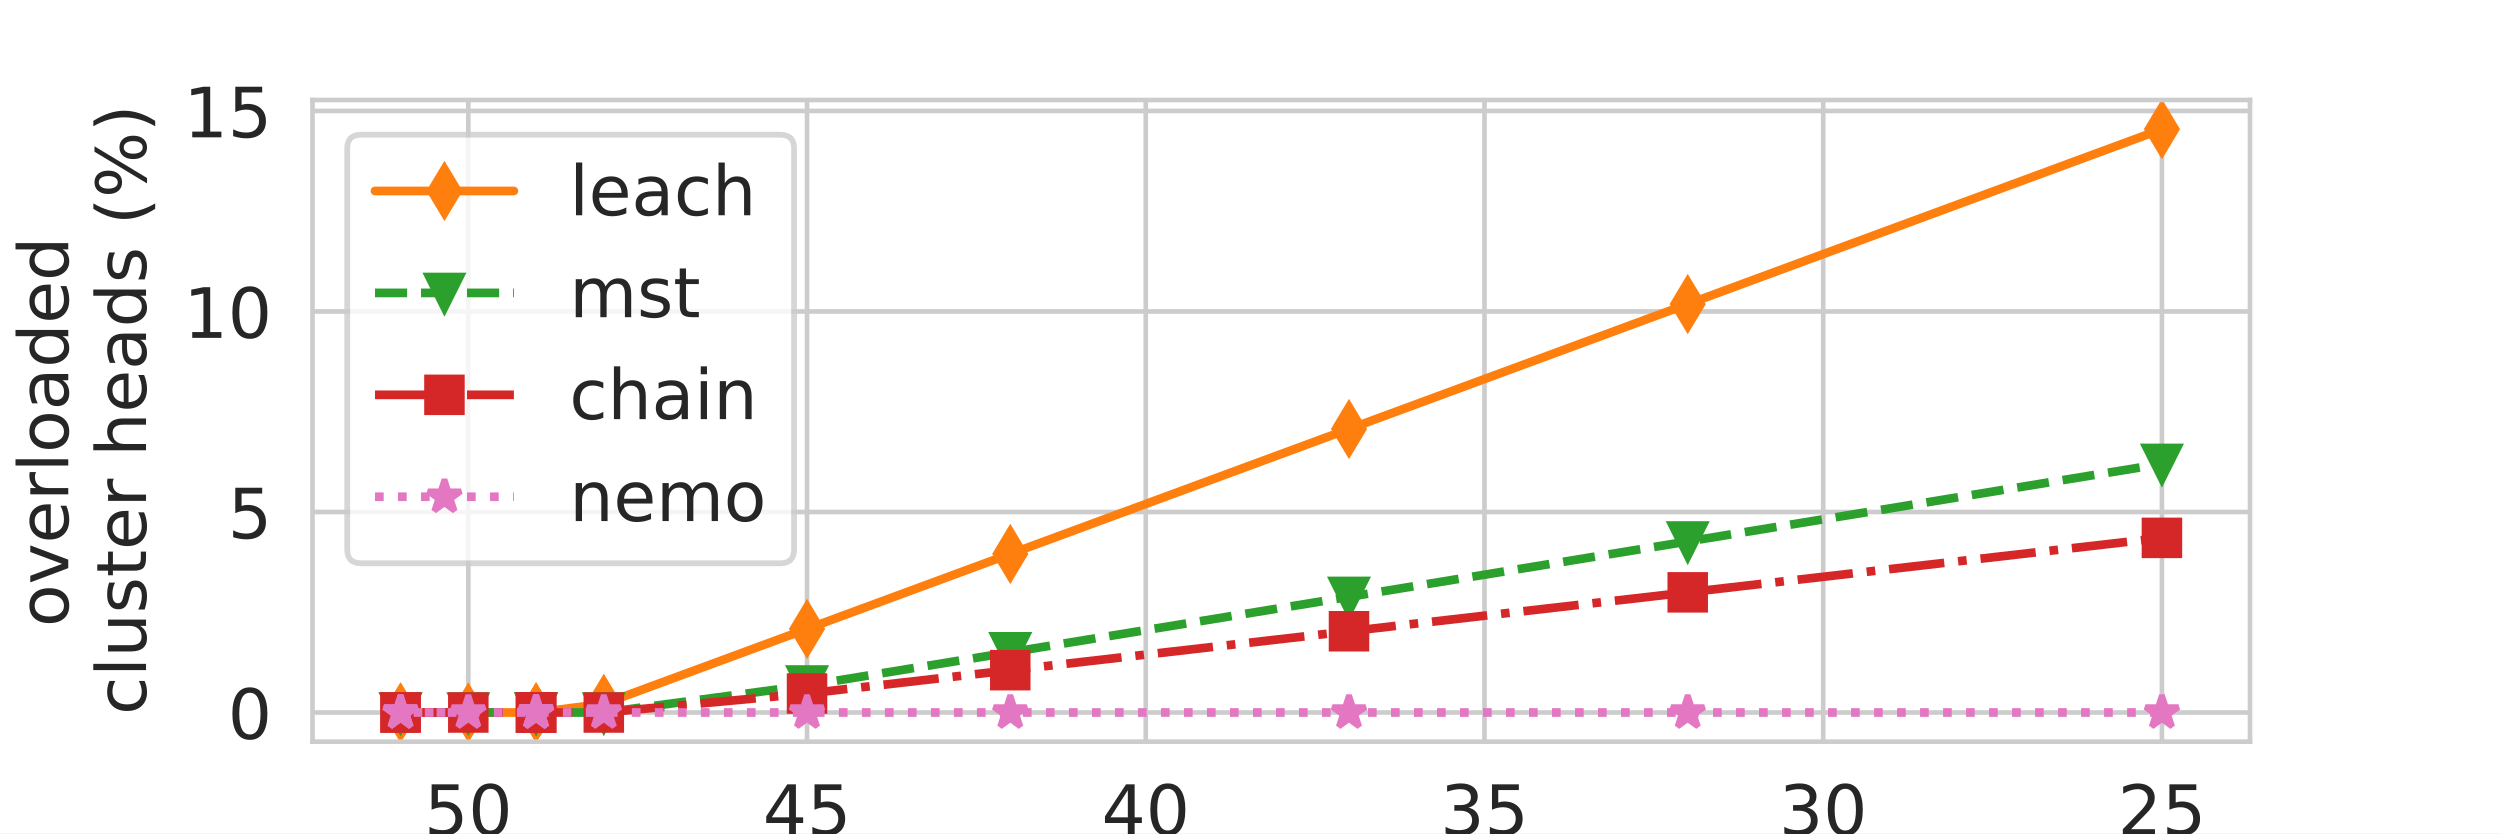
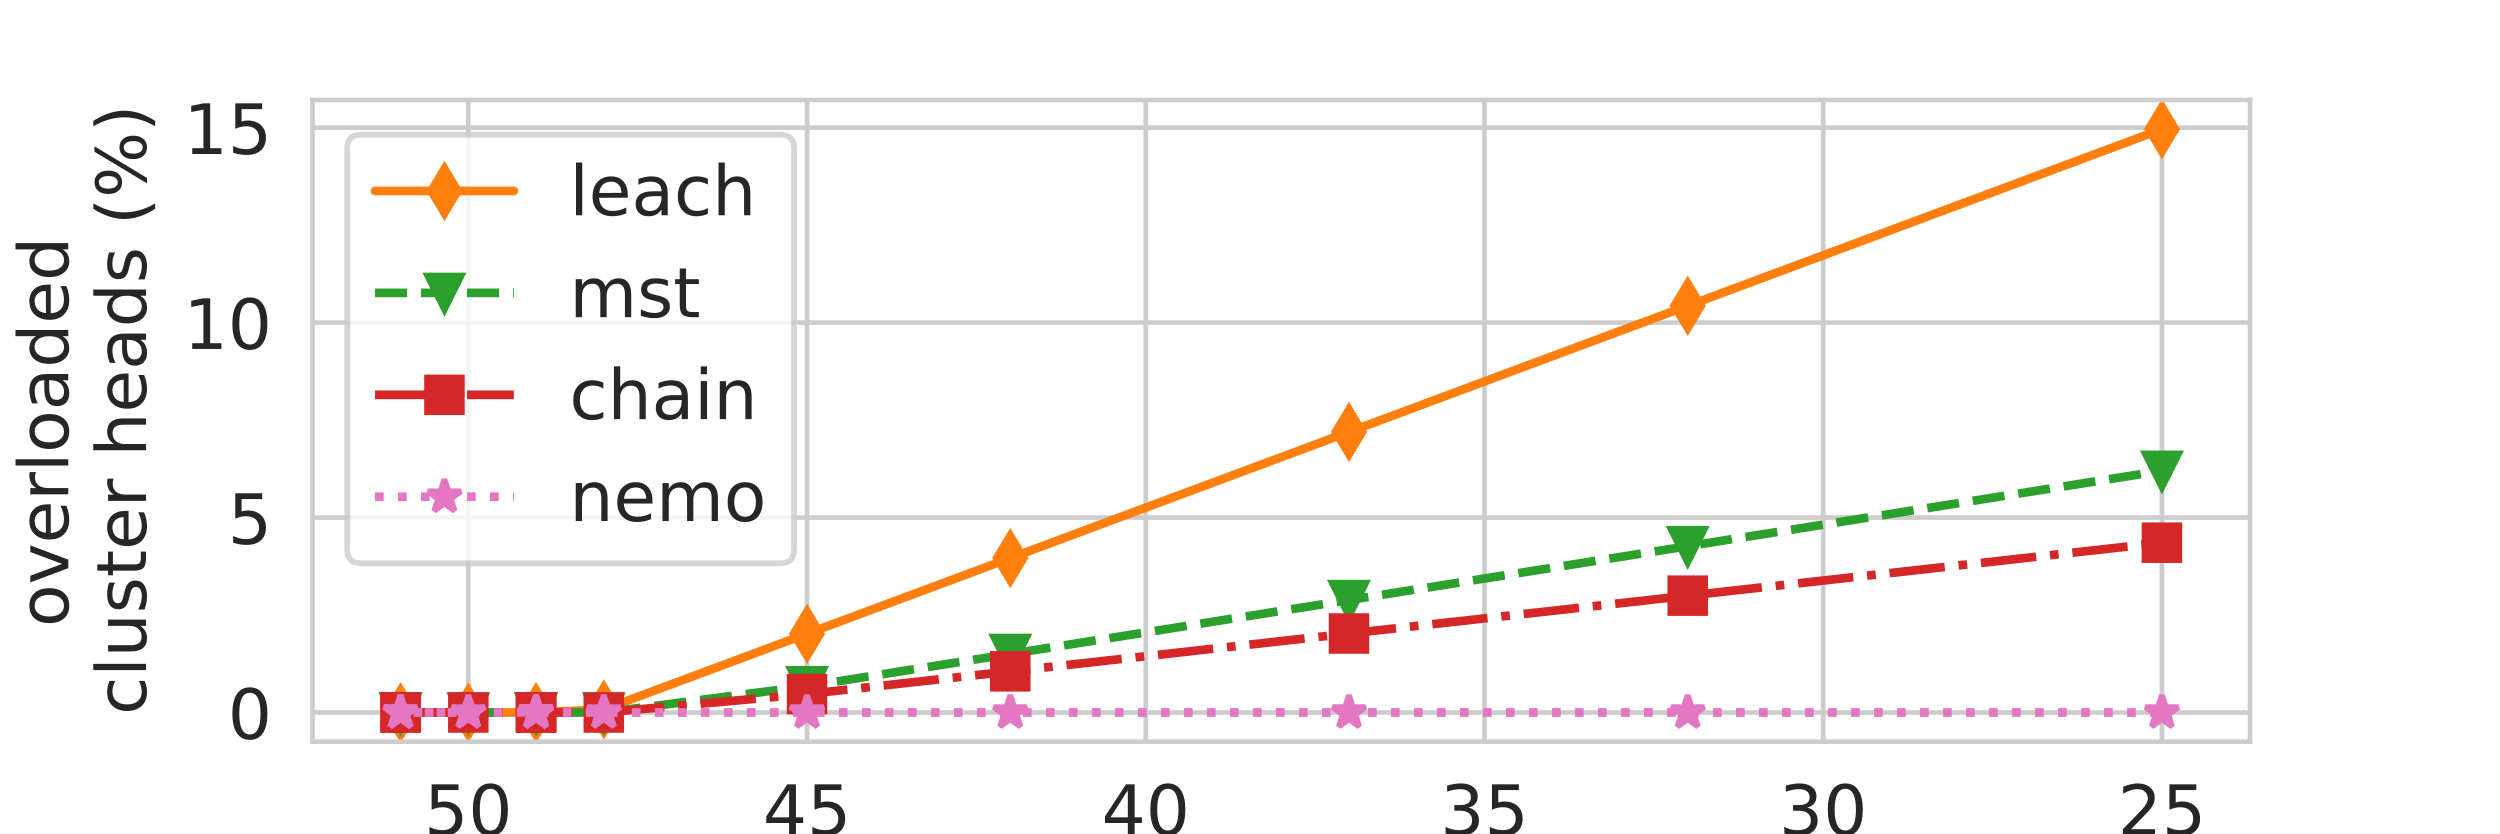
<svg xmlns="http://www.w3.org/2000/svg" xmlns:xlink="http://www.w3.org/1999/xlink" width="432pt" height="144pt" viewBox="0 0 432 144" version="1.1">
  <defs>
    <style type="text/css">*{stroke-linejoin: round; stroke-linecap: butt}</style>
  </defs>
  <g id="figure_1">
    <g id="patch_1">
      <path d="M 0 144  L 432 144  L 432 0  L 0 0  z " style="fill: #ffffff" />
    </g>
    <g id="axes_1">
      <g id="patch_2">
        <path d="M 54 128.16  L 388.8 128.16  L 388.8 17.28  L 54 17.28  z " style="fill: #ffffff" />
      </g>
      <g id="matplotlib.axis_1">
        <g id="xtick_1">
          <g id="line2d_1">
-             <path d="M 373.582 128.16  L 373.582 17.28  " clip-path="url(#p0b3ca89157)" style="fill: none; stroke: #cccccc; stroke-width: 0.8; stroke-linecap: round" />
+             <path d="M 373.582 128.16  L 373.582 17.28  " clip-path="url(#pfac2fe8af5)" style="fill: none; stroke: #cccccc; stroke-width: 0.8; stroke-linecap: round" />
          </g>
          <g id="text_1">
            <g style="fill: #262626" transform="translate(365.9468 144.2781) scale(0.12 -0.12)">
              <defs>
                <path id="DejaVuSans-32" d="M 1228 531  L 3431 531  L 3431 0  L 469 0  L 469 531  Q 828 903 1448 1529  Q 2069 2156 2228 2338  Q 2531 2678 2651 2914  Q 2772 3150 2772 3378  Q 2772 3750 2511 3984  Q 2250 4219 1831 4219  Q 1534 4219 1204 4116  Q 875 4013 500 3803  L 500 4441  Q 881 4594 1212 4672  Q 1544 4750 1819 4750  Q 2544 4750 2975 4387  Q 3406 4025 3406 3419  Q 3406 3131 3298 2873  Q 3191 2616 2906 2266  Q 2828 2175 2409 1742  Q 1991 1309 1228 531  z " transform="scale(0.015625)" />
                <path id="DejaVuSans-35" d="M 691 4666  L 3169 4666  L 3169 4134  L 1269 4134  L 1269 2991  Q 1406 3038 1543 3061  Q 1681 3084 1819 3084  Q 2600 3084 3056 2656  Q 3513 2228 3513 1497  Q 3513 744 3044 326  Q 2575 -91 1722 -91  Q 1428 -91 1123 -41  Q 819 9 494 109  L 494 744  Q 775 591 1075 516  Q 1375 441 1709 441  Q 2250 441 2565 725  Q 2881 1009 2881 1497  Q 2881 1984 2565 2268  Q 2250 2553 1709 2553  Q 1456 2553 1204 2497  Q 953 2441 691 2322  L 691 4666  z " transform="scale(0.015625)" />
              </defs>
              <use xlink:href="#DejaVuSans-32" />
              <use xlink:href="#DejaVuSans-35" x="63.623" />
            </g>
          </g>
        </g>
        <g id="xtick_2">
          <g id="line2d_2">
-             <path d="M 315.05 128.16  L 315.05 17.28  " clip-path="url(#p0b3ca89157)" style="fill: none; stroke: #cccccc; stroke-width: 0.8; stroke-linecap: round" />
+             <path d="M 315.05 128.16  L 315.05 17.28  " clip-path="url(#pfac2fe8af5)" style="fill: none; stroke: #cccccc; stroke-width: 0.8; stroke-linecap: round" />
          </g>
          <g id="text_2">
            <g style="fill: #262626" transform="translate(307.4153 144.2781) scale(0.12 -0.12)">
              <defs>
                <path id="DejaVuSans-33" d="M 2597 2516  Q 3050 2419 3304 2112  Q 3559 1806 3559 1356  Q 3559 666 3084 287  Q 2609 -91 1734 -91  Q 1441 -91 1130 -33  Q 819 25 488 141  L 488 750  Q 750 597 1062 519  Q 1375 441 1716 441  Q 2309 441 2620 675  Q 2931 909 2931 1356  Q 2931 1769 2642 2001  Q 2353 2234 1838 2234  L 1294 2234  L 1294 2753  L 1863 2753  Q 2328 2753 2575 2939  Q 2822 3125 2822 3475  Q 2822 3834 2567 4026  Q 2313 4219 1838 4219  Q 1578 4219 1281 4162  Q 984 4106 628 3988  L 628 4550  Q 988 4650 1302 4700  Q 1616 4750 1894 4750  Q 2613 4750 3031 4423  Q 3450 4097 3450 3541  Q 3450 3153 3228 2886  Q 3006 2619 2597 2516  z " transform="scale(0.015625)" />
                <path id="DejaVuSans-30" d="M 2034 4250  Q 1547 4250 1301 3770  Q 1056 3291 1056 2328  Q 1056 1369 1301 889  Q 1547 409 2034 409  Q 2525 409 2770 889  Q 3016 1369 3016 2328  Q 3016 3291 2770 3770  Q 2525 4250 2034 4250  z M 2034 4750  Q 2819 4750 3233 4129  Q 3647 3509 3647 2328  Q 3647 1150 3233 529  Q 2819 -91 2034 -91  Q 1250 -91 836 529  Q 422 1150 422 2328  Q 422 3509 836 4129  Q 1250 4750 2034 4750  z " transform="scale(0.015625)" />
              </defs>
              <use xlink:href="#DejaVuSans-33" />
              <use xlink:href="#DejaVuSans-30" x="63.623" />
            </g>
          </g>
        </g>
        <g id="xtick_3">
          <g id="line2d_3">
-             <path d="M 256.519 128.16  L 256.519 17.28  " clip-path="url(#p0b3ca89157)" style="fill: none; stroke: #cccccc; stroke-width: 0.8; stroke-linecap: round" />
+             <path d="M 256.519 128.16  L 256.519 17.28  " clip-path="url(#pfac2fe8af5)" style="fill: none; stroke: #cccccc; stroke-width: 0.8; stroke-linecap: round" />
          </g>
          <g id="text_3">
            <g style="fill: #262626" transform="translate(248.8839 144.2781) scale(0.12 -0.12)">
              <use xlink:href="#DejaVuSans-33" />
              <use xlink:href="#DejaVuSans-35" x="63.623" />
            </g>
          </g>
        </g>
        <g id="xtick_4">
          <g id="line2d_4">
-             <path d="M 197.987 128.16  L 197.987 17.28  " clip-path="url(#p0b3ca89157)" style="fill: none; stroke: #cccccc; stroke-width: 0.8; stroke-linecap: round" />
+             <path d="M 197.987 128.16  L 197.987 17.28  " clip-path="url(#pfac2fe8af5)" style="fill: none; stroke: #cccccc; stroke-width: 0.8; stroke-linecap: round" />
          </g>
          <g id="text_4">
            <g style="fill: #262626" transform="translate(190.3524 144.2781) scale(0.12 -0.12)">
              <defs>
                <path id="DejaVuSans-34" d="M 2419 4116  L 825 1625  L 2419 1625  L 2419 4116  z M 2253 4666  L 3047 4666  L 3047 1625  L 3713 1625  L 3713 1100  L 3047 1100  L 3047 0  L 2419 0  L 2419 1100  L 313 1100  L 313 1709  L 2253 4666  z " transform="scale(0.015625)" />
              </defs>
              <use xlink:href="#DejaVuSans-34" />
              <use xlink:href="#DejaVuSans-30" x="63.623" />
            </g>
          </g>
        </g>
        <g id="xtick_5">
          <g id="line2d_5">
-             <path d="M 139.456 128.16  L 139.456 17.28  " clip-path="url(#p0b3ca89157)" style="fill: none; stroke: #cccccc; stroke-width: 0.8; stroke-linecap: round" />
+             <path d="M 139.456 128.16  L 139.456 17.28  " clip-path="url(#pfac2fe8af5)" style="fill: none; stroke: #cccccc; stroke-width: 0.8; stroke-linecap: round" />
          </g>
          <g id="text_5">
            <g style="fill: #262626" transform="translate(131.8209 144.2781) scale(0.12 -0.12)">
              <use xlink:href="#DejaVuSans-34" />
              <use xlink:href="#DejaVuSans-35" x="63.623" />
            </g>
          </g>
        </g>
        <g id="xtick_6">
          <g id="line2d_6">
-             <path d="M 80.924 128.16  L 80.924 17.28  " clip-path="url(#p0b3ca89157)" style="fill: none; stroke: #cccccc; stroke-width: 0.8; stroke-linecap: round" />
+             <path d="M 80.924 128.16  L 80.924 17.28  " clip-path="url(#pfac2fe8af5)" style="fill: none; stroke: #cccccc; stroke-width: 0.8; stroke-linecap: round" />
          </g>
          <g id="text_6">
            <g style="fill: #262626" transform="translate(73.28948 144.2781) scale(0.12 -0.12)">
              <use xlink:href="#DejaVuSans-35" />
              <use xlink:href="#DejaVuSans-30" x="63.623" />
            </g>
          </g>
        </g>
        <g id="text_7">
          <g style="fill: #262626" transform="translate(166.9884 159.8919) scale(0.12 -0.12)">
            <defs>
              <path id="DejaVuSans-6d" d="M 3328 2828  Q 3544 3216 3844 3400  Q 4144 3584 4550 3584  Q 5097 3584 5394 3201  Q 5691 2819 5691 2113  L 5691 0  L 5113 0  L 5113 2094  Q 5113 2597 4934 2840  Q 4756 3084 4391 3084  Q 3944 3084 3684 2787  Q 3425 2491 3425 1978  L 3425 0  L 2847 0  L 2847 2094  Q 2847 2600 2669 2842  Q 2491 3084 2119 3084  Q 1678 3084 1418 2786  Q 1159 2488 1159 1978  L 1159 0  L 581 0  L 581 3500  L 1159 3500  L 1159 2956  Q 1356 3278 1631 3431  Q 1906 3584 2284 3584  Q 2666 3584 2933 3390  Q 3200 3197 3328 2828  z " transform="scale(0.015625)" />
              <path id="DejaVuSans-65" d="M 3597 1894  L 3597 1613  L 953 1613  Q 991 1019 1311 708  Q 1631 397 2203 397  Q 2534 397 2845 478  Q 3156 559 3463 722  L 3463 178  Q 3153 47 2828 -22  Q 2503 -91 2169 -91  Q 1331 -91 842 396  Q 353 884 353 1716  Q 353 2575 817 3079  Q 1281 3584 2069 3584  Q 2775 3584 3186 3129  Q 3597 2675 3597 1894  z M 3022 2063  Q 3016 2534 2758 2815  Q 2500 3097 2075 3097  Q 1594 3097 1305 2825  Q 1016 2553 972 2059  L 3022 2063  z " transform="scale(0.015625)" />
              <path id="DejaVuSans-64" d="M 2906 2969  L 2906 4863  L 3481 4863  L 3481 0  L 2906 0  L 2906 525  Q 2725 213 2448 61  Q 2172 -91 1784 -91  Q 1150 -91 751 415  Q 353 922 353 1747  Q 353 2572 751 3078  Q 1150 3584 1784 3584  Q 2172 3584 2448 3432  Q 2725 3281 2906 2969  z M 947 1747  Q 947 1113 1208 752  Q 1469 391 1925 391  Q 2381 391 2643 752  Q 2906 1113 2906 1747  Q 2906 2381 2643 2742  Q 2381 3103 1925 3103  Q 1469 3103 1208 2742  Q 947 2381 947 1747  z " transform="scale(0.015625)" />
              <path id="DejaVuSans-69" d="M 603 3500  L 1178 3500  L 1178 0  L 603 0  L 603 3500  z M 603 4863  L 1178 4863  L 1178 4134  L 603 4134  L 603 4863  z " transform="scale(0.015625)" />
              <path id="DejaVuSans-61" d="M 2194 1759  Q 1497 1759 1228 1600  Q 959 1441 959 1056  Q 959 750 1161 570  Q 1363 391 1709 391  Q 2188 391 2477 730  Q 2766 1069 2766 1631  L 2766 1759  L 2194 1759  z M 3341 1997  L 3341 0  L 2766 0  L 2766 531  Q 2569 213 2275 61  Q 1981 -91 1556 -91  Q 1019 -91 701 211  Q 384 513 384 1019  Q 384 1609 779 1909  Q 1175 2209 1959 2209  L 2766 2209  L 2766 2266  Q 2766 2663 2505 2880  Q 2244 3097 1772 3097  Q 1472 3097 1187 3025  Q 903 2953 641 2809  L 641 3341  Q 956 3463 1253 3523  Q 1550 3584 1831 3584  Q 2591 3584 2966 3190  Q 3341 2797 3341 1997  z " transform="scale(0.015625)" />
              <path id="DejaVuSans-6e" d="M 3513 2113  L 3513 0  L 2938 0  L 2938 2094  Q 2938 2591 2744 2837  Q 2550 3084 2163 3084  Q 1697 3084 1428 2787  Q 1159 2491 1159 1978  L 1159 0  L 581 0  L 581 3500  L 1159 3500  L 1159 2956  Q 1366 3272 1645 3428  Q 1925 3584 2291 3584  Q 2894 3584 3203 3211  Q 3513 2838 3513 2113  z " transform="scale(0.015625)" />
              <path id="DejaVuSans-20" transform="scale(0.015625)" />
              <path id="DejaVuSans-28" d="M 1984 4856  Q 1566 4138 1362 3434  Q 1159 2731 1159 2009  Q 1159 1288 1364 580  Q 1569 -128 1984 -844  L 1484 -844  Q 1016 -109 783 600  Q 550 1309 550 2009  Q 550 2706 781 3412  Q 1013 4119 1484 4856  L 1984 4856  z " transform="scale(0.015625)" />
              <path id="DejaVuSans-63" d="M 3122 3366  L 3122 2828  Q 2878 2963 2633 3030  Q 2388 3097 2138 3097  Q 1578 3097 1268 2742  Q 959 2388 959 1747  Q 959 1106 1268 751  Q 1578 397 2138 397  Q 2388 397 2633 464  Q 2878 531 3122 666  L 3122 134  Q 2881 22 2623 -34  Q 2366 -91 2075 -91  Q 1284 -91 818 406  Q 353 903 353 1747  Q 353 2603 823 3093  Q 1294 3584 2113 3584  Q 2378 3584 2631 3529  Q 2884 3475 3122 3366  z " transform="scale(0.015625)" />
              <path id="DejaVuSans-70" d="M 1159 525  L 1159 -1331  L 581 -1331  L 581 3500  L 1159 3500  L 1159 2969  Q 1341 3281 1617 3432  Q 1894 3584 2278 3584  Q 2916 3584 3314 3078  Q 3713 2572 3713 1747  Q 3713 922 3314 415  Q 2916 -91 2278 -91  Q 1894 -91 1617 61  Q 1341 213 1159 525  z M 3116 1747  Q 3116 2381 2855 2742  Q 2594 3103 2138 3103  Q 1681 3103 1420 2742  Q 1159 2381 1159 1747  Q 1159 1113 1420 752  Q 1681 391 2138 391  Q 2594 391 2855 752  Q 3116 1113 3116 1747  z " transform="scale(0.015625)" />
              <path id="DejaVuSans-74" d="M 1172 4494  L 1172 3500  L 2356 3500  L 2356 3053  L 1172 3053  L 1172 1153  Q 1172 725 1289 603  Q 1406 481 1766 481  L 2356 481  L 2356 0  L 1766 0  Q 1100 0 847 248  Q 594 497 594 1153  L 594 3053  L 172 3053  L 172 3500  L 594 3500  L 594 4494  L 1172 4494  z " transform="scale(0.015625)" />
              <path id="DejaVuSans-79" d="M 2059 -325  Q 1816 -950 1584 -1140  Q 1353 -1331 966 -1331  L 506 -1331  L 506 -850  L 844 -850  Q 1081 -850 1212 -737  Q 1344 -625 1503 -206  L 1606 56  L 191 3500  L 800 3500  L 1894 763  L 2988 3500  L 3597 3500  L 2059 -325  z " transform="scale(0.015625)" />
              <path id="DejaVuSans-29" d="M 513 4856  L 1013 4856  Q 1481 4119 1714 3412  Q 1947 2706 1947 2009  Q 1947 1309 1714 600  Q 1481 -109 1013 -844  L 513 -844  Q 928 -128 1133 580  Q 1338 1288 1338 2009  Q 1338 2731 1133 3434  Q 928 4138 513 4856  z " transform="scale(0.015625)" />
            </defs>
            <use xlink:href="#DejaVuSans-6d" />
            <use xlink:href="#DejaVuSans-65" x="97.412" />
            <use xlink:href="#DejaVuSans-64" x="158.936" />
            <use xlink:href="#DejaVuSans-69" x="222.412" />
            <use xlink:href="#DejaVuSans-61" x="250.195" />
            <use xlink:href="#DejaVuSans-6e" x="311.475" />
            <use xlink:href="#DejaVuSans-20" x="374.854" />
            <use xlink:href="#DejaVuSans-28" x="406.641" />
            <use xlink:href="#DejaVuSans-63" x="445.654" />
            <use xlink:href="#DejaVuSans-61" x="500.635" />
            <use xlink:href="#DejaVuSans-70" x="561.914" />
            <use xlink:href="#DejaVuSans-61" x="625.391" />
            <use xlink:href="#DejaVuSans-63" x="686.67" />
            <use xlink:href="#DejaVuSans-69" x="741.65" />
            <use xlink:href="#DejaVuSans-74" x="769.434" />
            <use xlink:href="#DejaVuSans-79" x="808.643" />
            <use xlink:href="#DejaVuSans-29" x="867.822" />
          </g>
        </g>
      </g>
      <g id="matplotlib.axis_2">
        <g id="ytick_1">
          <g id="line2d_7">
-             <path d="M 54 123.12  L 388.8 123.12  " clip-path="url(#p0b3ca89157)" style="fill: none; stroke: #cccccc; stroke-width: 0.8; stroke-linecap: round" />
+             <path d="M 54 123.12  L 388.8 123.12  " clip-path="url(#pfac2fe8af5)" style="fill: none; stroke: #cccccc; stroke-width: 0.8; stroke-linecap: round" />
          </g>
          <g id="text_8">
            <g style="fill: #262626" transform="translate(39.365 127.6791) scale(0.12 -0.12)">
              <use xlink:href="#DejaVuSans-30" />
            </g>
          </g>
        </g>
        <g id="ytick_2">
          <g id="line2d_8">
-             <path d="M 54 88.471  L 388.8 88.471  " clip-path="url(#p0b3ca89157)" style="fill: none; stroke: #cccccc; stroke-width: 0.8; stroke-linecap: round" />
+             <path d="M 54 89.43  L 388.8 89.43  " clip-path="url(#pfac2fe8af5)" style="fill: none; stroke: #cccccc; stroke-width: 0.8; stroke-linecap: round" />
          </g>
          <g id="text_9">
-             <g style="fill: #262626" transform="translate(39.365 93.02981) scale(0.12 -0.12)">
+             <g style="fill: #262626" transform="translate(39.365 93.98858) scale(0.12 -0.12)">
              <use xlink:href="#DejaVuSans-35" />
            </g>
          </g>
        </g>
        <g id="ytick_3">
          <g id="line2d_9">
-             <path d="M 54 53.822  L 388.8 53.822  " clip-path="url(#p0b3ca89157)" style="fill: none; stroke: #cccccc; stroke-width: 0.8; stroke-linecap: round" />
+             <path d="M 54 55.739  L 388.8 55.739  " clip-path="url(#pfac2fe8af5)" style="fill: none; stroke: #cccccc; stroke-width: 0.8; stroke-linecap: round" />
          </g>
          <g id="text_10">
-             <g style="fill: #262626" transform="translate(31.73 58.38056) scale(0.12 -0.12)">
+             <g style="fill: #262626" transform="translate(31.73 60.2981) scale(0.12 -0.12)">
              <defs>
                <path id="DejaVuSans-31" d="M 794 531  L 1825 531  L 1825 4091  L 703 3866  L 703 4441  L 1819 4666  L 2450 4666  L 2450 531  L 3481 531  L 3481 0  L 794 0  L 794 531  z " transform="scale(0.015625)" />
              </defs>
              <use xlink:href="#DejaVuSans-31" />
              <use xlink:href="#DejaVuSans-30" x="63.623" />
            </g>
          </g>
        </g>
        <g id="ytick_4">
          <g id="line2d_10">
-             <path d="M 54 19.172  L 388.8 19.172  " clip-path="url(#p0b3ca89157)" style="fill: none; stroke: #cccccc; stroke-width: 0.8; stroke-linecap: round" />
+             <path d="M 54 22.049  L 388.8 22.049  " clip-path="url(#pfac2fe8af5)" style="fill: none; stroke: #cccccc; stroke-width: 0.8; stroke-linecap: round" />
          </g>
          <g id="text_11">
-             <g style="fill: #262626" transform="translate(31.73 23.73131) scale(0.12 -0.12)">
+             <g style="fill: #262626" transform="translate(31.73 26.60762) scale(0.12 -0.12)">
              <use xlink:href="#DejaVuSans-31" />
              <use xlink:href="#DejaVuSans-35" x="63.623" />
            </g>
          </g>
        </g>
        <g id="text_12">
          <g style="fill: #262626" transform="translate(11.797 108.3328) rotate(-90) scale(0.12 -0.12)">
            <defs>
              <path id="DejaVuSans-6f" d="M 1959 3097  Q 1497 3097 1228 2736  Q 959 2375 959 1747  Q 959 1119 1226 758  Q 1494 397 1959 397  Q 2419 397 2687 759  Q 2956 1122 2956 1747  Q 2956 2369 2687 2733  Q 2419 3097 1959 3097  z M 1959 3584  Q 2709 3584 3137 3096  Q 3566 2609 3566 1747  Q 3566 888 3137 398  Q 2709 -91 1959 -91  Q 1206 -91 779 398  Q 353 888 353 1747  Q 353 2609 779 3096  Q 1206 3584 1959 3584  z " transform="scale(0.015625)" />
              <path id="DejaVuSans-76" d="M 191 3500  L 800 3500  L 1894 563  L 2988 3500  L 3597 3500  L 2284 0  L 1503 0  L 191 3500  z " transform="scale(0.015625)" />
              <path id="DejaVuSans-72" d="M 2631 2963  Q 2534 3019 2420 3045  Q 2306 3072 2169 3072  Q 1681 3072 1420 2755  Q 1159 2438 1159 1844  L 1159 0  L 581 0  L 581 3500  L 1159 3500  L 1159 2956  Q 1341 3275 1631 3429  Q 1922 3584 2338 3584  Q 2397 3584 2469 3576  Q 2541 3569 2628 3553  L 2631 2963  z " transform="scale(0.015625)" />
              <path id="DejaVuSans-6c" d="M 603 4863  L 1178 4863  L 1178 0  L 603 0  L 603 4863  z " transform="scale(0.015625)" />
            </defs>
            <use xlink:href="#DejaVuSans-6f" />
            <use xlink:href="#DejaVuSans-76" x="61.182" />
            <use xlink:href="#DejaVuSans-65" x="120.361" />
            <use xlink:href="#DejaVuSans-72" x="181.885" />
            <use xlink:href="#DejaVuSans-6c" x="222.998" />
            <use xlink:href="#DejaVuSans-6f" x="250.781" />
            <use xlink:href="#DejaVuSans-61" x="311.963" />
            <use xlink:href="#DejaVuSans-64" x="373.242" />
            <use xlink:href="#DejaVuSans-65" x="436.719" />
            <use xlink:href="#DejaVuSans-64" x="498.242" />
            <use xlink:href="#DejaVuSans-20" x="561.719" />
          </g>
          <g style="fill: #262626" transform="translate(25.23438 127.3341) rotate(-90) scale(0.12 -0.12)">
            <defs>
              <path id="DejaVuSans-75" d="M 544 1381  L 544 3500  L 1119 3500  L 1119 1403  Q 1119 906 1312 657  Q 1506 409 1894 409  Q 2359 409 2629 706  Q 2900 1003 2900 1516  L 2900 3500  L 3475 3500  L 3475 0  L 2900 0  L 2900 538  Q 2691 219 2414 64  Q 2138 -91 1772 -91  Q 1169 -91 856 284  Q 544 659 544 1381  z M 1991 3584  L 1991 3584  z " transform="scale(0.015625)" />
              <path id="DejaVuSans-73" d="M 2834 3397  L 2834 2853  Q 2591 2978 2328 3040  Q 2066 3103 1784 3103  Q 1356 3103 1142 2972  Q 928 2841 928 2578  Q 928 2378 1081 2264  Q 1234 2150 1697 2047  L 1894 2003  Q 2506 1872 2764 1633  Q 3022 1394 3022 966  Q 3022 478 2636 193  Q 2250 -91 1575 -91  Q 1294 -91 989 -36  Q 684 19 347 128  L 347 722  Q 666 556 975 473  Q 1284 391 1588 391  Q 1994 391 2212 530  Q 2431 669 2431 922  Q 2431 1156 2273 1281  Q 2116 1406 1581 1522  L 1381 1569  Q 847 1681 609 1914  Q 372 2147 372 2553  Q 372 3047 722 3315  Q 1072 3584 1716 3584  Q 2034 3584 2315 3537  Q 2597 3491 2834 3397  z " transform="scale(0.015625)" />
              <path id="DejaVuSans-68" d="M 3513 2113  L 3513 0  L 2938 0  L 2938 2094  Q 2938 2591 2744 2837  Q 2550 3084 2163 3084  Q 1697 3084 1428 2787  Q 1159 2491 1159 1978  L 1159 0  L 581 0  L 581 4863  L 1159 4863  L 1159 2956  Q 1366 3272 1645 3428  Q 1925 3584 2291 3584  Q 2894 3584 3203 3211  Q 3513 2838 3513 2113  z " transform="scale(0.015625)" />
              <path id="DejaVuSans-25" d="M 4653 2053  Q 4381 2053 4226 1822  Q 4072 1591 4072 1178  Q 4072 772 4226 539  Q 4381 306 4653 306  Q 4919 306 5073 539  Q 5228 772 5228 1178  Q 5228 1588 5073 1820  Q 4919 2053 4653 2053  z M 4653 2450  Q 5147 2450 5437 2106  Q 5728 1763 5728 1178  Q 5728 594 5436 251  Q 5144 -91 4653 -91  Q 4153 -91 3862 251  Q 3572 594 3572 1178  Q 3572 1766 3864 2108  Q 4156 2450 4653 2450  z M 1428 4353  Q 1159 4353 1004 4120  Q 850 3888 850 3481  Q 850 3069 1003 2837  Q 1156 2606 1428 2606  Q 1700 2606 1854 2837  Q 2009 3069 2009 3481  Q 2009 3884 1853 4118  Q 1697 4353 1428 4353  z M 4250 4750  L 4750 4750  L 1831 -91  L 1331 -91  L 4250 4750  z M 1428 4750  Q 1922 4750 2215 4408  Q 2509 4066 2509 3481  Q 2509 2891 2217 2550  Q 1925 2209 1428 2209  Q 931 2209 642 2551  Q 353 2894 353 3481  Q 353 4063 643 4406  Q 934 4750 1428 4750  z " transform="scale(0.015625)" />
            </defs>
            <use xlink:href="#DejaVuSans-20" />
            <use xlink:href="#DejaVuSans-63" x="31.787" />
            <use xlink:href="#DejaVuSans-6c" x="86.768" />
            <use xlink:href="#DejaVuSans-75" x="114.551" />
            <use xlink:href="#DejaVuSans-73" x="177.93" />
            <use xlink:href="#DejaVuSans-74" x="230.029" />
            <use xlink:href="#DejaVuSans-65" x="269.238" />
            <use xlink:href="#DejaVuSans-72" x="330.762" />
            <use xlink:href="#DejaVuSans-20" x="371.875" />
            <use xlink:href="#DejaVuSans-68" x="403.662" />
            <use xlink:href="#DejaVuSans-65" x="467.041" />
            <use xlink:href="#DejaVuSans-61" x="528.564" />
            <use xlink:href="#DejaVuSans-64" x="589.844" />
            <use xlink:href="#DejaVuSans-73" x="653.32" />
            <use xlink:href="#DejaVuSans-20" x="705.42" />
            <use xlink:href="#DejaVuSans-28" x="737.207" />
            <use xlink:href="#DejaVuSans-25" x="776.221" />
            <use xlink:href="#DejaVuSans-29" x="871.24" />
          </g>
        </g>
      </g>
      <g id="line2d_11">
-         <path d="M 80.924 123.12  L 69.218 123.12  L 69.218 123.12  L 92.631 123.12  L 92.631 123.12  L 92.631 123.12  L 104.337 121.621  L 139.456 108.669  L 174.575 95.717  L 233.106 74.129  L 291.638 52.542  L 373.582 22.32  " clip-path="url(#p0b3ca89157)" style="fill: none; stroke: #ff7f0e; stroke-width: 1.5; stroke-linecap: round" />
+         <path d="M 80.924 123.12  L 69.218 123.12  L 69.218 123.12  L 92.631 123.12  L 92.631 123.12  L 92.631 123.12  L 104.337 122.59  L 139.456 109.511  L 174.575 96.433  L 233.106 74.635  L 291.638 52.837  L 373.582 22.32  " clip-path="url(#pfac2fe8af5)" style="fill: none; stroke: #ff7f0e; stroke-width: 1.5; stroke-linecap: round" />
        <defs>
-           <path id="m791a0af5b8" d="M -0 4.243  L 2.546 0  L 0 -4.243  L -2.546 -0  z " style="stroke: #ff7f0e; stroke-linejoin: miter" />
+           <path id="m7aafcc3e2c" d="M -0 4.243  L 2.546 0  L 0 -4.243  L -2.546 -0  z " style="stroke: #ff7f0e; stroke-linejoin: miter" />
        </defs>
-         <g clip-path="url(#p0b3ca89157)">
-           <use xlink:href="#m791a0af5b8" x="80.924" y="123.12" style="fill: #ff7f0e; stroke: #ff7f0e; stroke-linejoin: miter" />
-           <use xlink:href="#m791a0af5b8" x="69.218" y="123.12" style="fill: #ff7f0e; stroke: #ff7f0e; stroke-linejoin: miter" />
-           <use xlink:href="#m791a0af5b8" x="69.218" y="123.12" style="fill: #ff7f0e; stroke: #ff7f0e; stroke-linejoin: miter" />
-           <use xlink:href="#m791a0af5b8" x="92.631" y="123.12" style="fill: #ff7f0e; stroke: #ff7f0e; stroke-linejoin: miter" />
-           <use xlink:href="#m791a0af5b8" x="92.631" y="123.12" style="fill: #ff7f0e; stroke: #ff7f0e; stroke-linejoin: miter" />
-           <use xlink:href="#m791a0af5b8" x="92.631" y="123.12" style="fill: #ff7f0e; stroke: #ff7f0e; stroke-linejoin: miter" />
-           <use xlink:href="#m791a0af5b8" x="104.337" y="121.621" style="fill: #ff7f0e; stroke: #ff7f0e; stroke-linejoin: miter" />
-           <use xlink:href="#m791a0af5b8" x="139.456" y="108.669" style="fill: #ff7f0e; stroke: #ff7f0e; stroke-linejoin: miter" />
-           <use xlink:href="#m791a0af5b8" x="174.575" y="95.717" style="fill: #ff7f0e; stroke: #ff7f0e; stroke-linejoin: miter" />
-           <use xlink:href="#m791a0af5b8" x="233.106" y="74.129" style="fill: #ff7f0e; stroke: #ff7f0e; stroke-linejoin: miter" />
-           <use xlink:href="#m791a0af5b8" x="291.638" y="52.542" style="fill: #ff7f0e; stroke: #ff7f0e; stroke-linejoin: miter" />
-           <use xlink:href="#m791a0af5b8" x="373.582" y="22.32" style="fill: #ff7f0e; stroke: #ff7f0e; stroke-linejoin: miter" />
+         <g clip-path="url(#pfac2fe8af5)">
+           <use xlink:href="#m7aafcc3e2c" x="80.924" y="123.12" style="fill: #ff7f0e; stroke: #ff7f0e; stroke-linejoin: miter" />
+           <use xlink:href="#m7aafcc3e2c" x="69.218" y="123.12" style="fill: #ff7f0e; stroke: #ff7f0e; stroke-linejoin: miter" />
+           <use xlink:href="#m7aafcc3e2c" x="69.218" y="123.12" style="fill: #ff7f0e; stroke: #ff7f0e; stroke-linejoin: miter" />
+           <use xlink:href="#m7aafcc3e2c" x="92.631" y="123.12" style="fill: #ff7f0e; stroke: #ff7f0e; stroke-linejoin: miter" />
+           <use xlink:href="#m7aafcc3e2c" x="92.631" y="123.12" style="fill: #ff7f0e; stroke: #ff7f0e; stroke-linejoin: miter" />
+           <use xlink:href="#m7aafcc3e2c" x="92.631" y="123.12" style="fill: #ff7f0e; stroke: #ff7f0e; stroke-linejoin: miter" />
+           <use xlink:href="#m7aafcc3e2c" x="104.337" y="122.59" style="fill: #ff7f0e; stroke: #ff7f0e; stroke-linejoin: miter" />
+           <use xlink:href="#m7aafcc3e2c" x="139.456" y="109.511" style="fill: #ff7f0e; stroke: #ff7f0e; stroke-linejoin: miter" />
+           <use xlink:href="#m7aafcc3e2c" x="174.575" y="96.433" style="fill: #ff7f0e; stroke: #ff7f0e; stroke-linejoin: miter" />
+           <use xlink:href="#m7aafcc3e2c" x="233.106" y="74.635" style="fill: #ff7f0e; stroke: #ff7f0e; stroke-linejoin: miter" />
+           <use xlink:href="#m7aafcc3e2c" x="291.638" y="52.837" style="fill: #ff7f0e; stroke: #ff7f0e; stroke-linejoin: miter" />
+           <use xlink:href="#m7aafcc3e2c" x="373.582" y="22.32" style="fill: #ff7f0e; stroke: #ff7f0e; stroke-linejoin: miter" />
        </g>
      </g>
      <g id="line2d_12">
-         <path d="M 80.924 123.12  L 69.218 123.12  L 69.218 123.12  L 92.631 123.12  L 92.631 123.12  L 92.631 123.12  L 104.337 123.12  L 139.456 118.451  L 174.575 112.708  L 233.106 103.135  L 291.638 93.562  L 373.582 80.16  " clip-path="url(#p0b3ca89157)" style="fill: none; stroke-dasharray: 5.55,2.4; stroke-dashoffset: 0; stroke: #2ca02c; stroke-width: 1.5" />
+         <path d="M 80.924 123.12  L 69.218 123.12  L 69.218 123.12  L 92.631 123.12  L 92.631 123.12  L 92.631 123.12  L 104.337 123.12  L 139.456 118.58  L 174.575 112.996  L 233.106 103.688  L 291.638 94.38  L 373.582 81.349  " clip-path="url(#pfac2fe8af5)" style="fill: none; stroke-dasharray: 5.55,2.4; stroke-dashoffset: 0; stroke: #2ca02c; stroke-width: 1.5" />
        <defs>
-           <path id="m9b6c761785" d="M -0 3  L 3 -3  L -3 -3  z " style="stroke: #2ca02c; stroke-linejoin: miter" />
+           <path id="m80fb81caf3" d="M -0 3  L 3 -3  L -3 -3  z " style="stroke: #2ca02c; stroke-linejoin: miter" />
        </defs>
-         <g clip-path="url(#p0b3ca89157)">
-           <use xlink:href="#m9b6c761785" x="80.924" y="123.12" style="fill: #2ca02c; stroke: #2ca02c; stroke-linejoin: miter" />
-           <use xlink:href="#m9b6c761785" x="69.218" y="123.12" style="fill: #2ca02c; stroke: #2ca02c; stroke-linejoin: miter" />
-           <use xlink:href="#m9b6c761785" x="69.218" y="123.12" style="fill: #2ca02c; stroke: #2ca02c; stroke-linejoin: miter" />
-           <use xlink:href="#m9b6c761785" x="92.631" y="123.12" style="fill: #2ca02c; stroke: #2ca02c; stroke-linejoin: miter" />
-           <use xlink:href="#m9b6c761785" x="92.631" y="123.12" style="fill: #2ca02c; stroke: #2ca02c; stroke-linejoin: miter" />
-           <use xlink:href="#m9b6c761785" x="92.631" y="123.12" style="fill: #2ca02c; stroke: #2ca02c; stroke-linejoin: miter" />
-           <use xlink:href="#m9b6c761785" x="104.337" y="123.12" style="fill: #2ca02c; stroke: #2ca02c; stroke-linejoin: miter" />
-           <use xlink:href="#m9b6c761785" x="139.456" y="118.451" style="fill: #2ca02c; stroke: #2ca02c; stroke-linejoin: miter" />
-           <use xlink:href="#m9b6c761785" x="174.575" y="112.708" style="fill: #2ca02c; stroke: #2ca02c; stroke-linejoin: miter" />
-           <use xlink:href="#m9b6c761785" x="233.106" y="103.135" style="fill: #2ca02c; stroke: #2ca02c; stroke-linejoin: miter" />
-           <use xlink:href="#m9b6c761785" x="291.638" y="93.562" style="fill: #2ca02c; stroke: #2ca02c; stroke-linejoin: miter" />
-           <use xlink:href="#m9b6c761785" x="373.582" y="80.16" style="fill: #2ca02c; stroke: #2ca02c; stroke-linejoin: miter" />
+         <g clip-path="url(#pfac2fe8af5)">
+           <use xlink:href="#m80fb81caf3" x="80.924" y="123.12" style="fill: #2ca02c; stroke: #2ca02c; stroke-linejoin: miter" />
+           <use xlink:href="#m80fb81caf3" x="69.218" y="123.12" style="fill: #2ca02c; stroke: #2ca02c; stroke-linejoin: miter" />
+           <use xlink:href="#m80fb81caf3" x="69.218" y="123.12" style="fill: #2ca02c; stroke: #2ca02c; stroke-linejoin: miter" />
+           <use xlink:href="#m80fb81caf3" x="92.631" y="123.12" style="fill: #2ca02c; stroke: #2ca02c; stroke-linejoin: miter" />
+           <use xlink:href="#m80fb81caf3" x="92.631" y="123.12" style="fill: #2ca02c; stroke: #2ca02c; stroke-linejoin: miter" />
+           <use xlink:href="#m80fb81caf3" x="92.631" y="123.12" style="fill: #2ca02c; stroke: #2ca02c; stroke-linejoin: miter" />
+           <use xlink:href="#m80fb81caf3" x="104.337" y="123.12" style="fill: #2ca02c; stroke: #2ca02c; stroke-linejoin: miter" />
+           <use xlink:href="#m80fb81caf3" x="139.456" y="118.58" style="fill: #2ca02c; stroke: #2ca02c; stroke-linejoin: miter" />
+           <use xlink:href="#m80fb81caf3" x="174.575" y="112.996" style="fill: #2ca02c; stroke: #2ca02c; stroke-linejoin: miter" />
+           <use xlink:href="#m80fb81caf3" x="233.106" y="103.688" style="fill: #2ca02c; stroke: #2ca02c; stroke-linejoin: miter" />
+           <use xlink:href="#m80fb81caf3" x="291.638" y="94.38" style="fill: #2ca02c; stroke: #2ca02c; stroke-linejoin: miter" />
+           <use xlink:href="#m80fb81caf3" x="373.582" y="81.349" style="fill: #2ca02c; stroke: #2ca02c; stroke-linejoin: miter" />
        </g>
      </g>
      <g id="line2d_13">
-         <path d="M 80.924 123.12  L 69.218 123.12  L 69.218 123.12  L 92.631 123.12  L 92.631 123.12  L 92.631 123.12  L 104.337 123.12  L 139.456 119.84  L 174.575 115.806  L 233.106 109.081  L 291.638 102.357  L 373.582 92.943  " clip-path="url(#p0b3ca89157)" style="fill: none; stroke-dasharray: 9.6,2.4,1.5,2.4; stroke-dashoffset: 0; stroke: #d62728; stroke-width: 1.5" />
+         <path d="M 80.924 123.12  L 69.218 123.12  L 69.218 123.12  L 92.631 123.12  L 92.631 123.12  L 92.631 123.12  L 104.337 123.12  L 139.456 119.931  L 174.575 116.008  L 233.106 109.47  L 291.638 102.931  L 373.582 93.778  " clip-path="url(#pfac2fe8af5)" style="fill: none; stroke-dasharray: 9.6,2.4,1.5,2.4; stroke-dashoffset: 0; stroke: #d62728; stroke-width: 1.5" />
        <defs>
-           <path id="m3a1e0f14b8" d="M -3 3  L 3 3  L 3 -3  L -3 -3  z " style="stroke: #d62728; stroke-linejoin: miter" />
+           <path id="mcdc9a652c2" d="M -3 3  L 3 3  L 3 -3  L -3 -3  z " style="stroke: #d62728; stroke-linejoin: miter" />
        </defs>
-         <g clip-path="url(#p0b3ca89157)">
-           <use xlink:href="#m3a1e0f14b8" x="80.924" y="123.12" style="fill: #d62728; stroke: #d62728; stroke-linejoin: miter" />
-           <use xlink:href="#m3a1e0f14b8" x="69.218" y="123.12" style="fill: #d62728; stroke: #d62728; stroke-linejoin: miter" />
-           <use xlink:href="#m3a1e0f14b8" x="69.218" y="123.12" style="fill: #d62728; stroke: #d62728; stroke-linejoin: miter" />
-           <use xlink:href="#m3a1e0f14b8" x="92.631" y="123.12" style="fill: #d62728; stroke: #d62728; stroke-linejoin: miter" />
-           <use xlink:href="#m3a1e0f14b8" x="92.631" y="123.12" style="fill: #d62728; stroke: #d62728; stroke-linejoin: miter" />
-           <use xlink:href="#m3a1e0f14b8" x="92.631" y="123.12" style="fill: #d62728; stroke: #d62728; stroke-linejoin: miter" />
-           <use xlink:href="#m3a1e0f14b8" x="104.337" y="123.12" style="fill: #d62728; stroke: #d62728; stroke-linejoin: miter" />
-           <use xlink:href="#m3a1e0f14b8" x="139.456" y="119.84" style="fill: #d62728; stroke: #d62728; stroke-linejoin: miter" />
-           <use xlink:href="#m3a1e0f14b8" x="174.575" y="115.806" style="fill: #d62728; stroke: #d62728; stroke-linejoin: miter" />
-           <use xlink:href="#m3a1e0f14b8" x="233.106" y="109.081" style="fill: #d62728; stroke: #d62728; stroke-linejoin: miter" />
-           <use xlink:href="#m3a1e0f14b8" x="291.638" y="102.357" style="fill: #d62728; stroke: #d62728; stroke-linejoin: miter" />
-           <use xlink:href="#m3a1e0f14b8" x="373.582" y="92.943" style="fill: #d62728; stroke: #d62728; stroke-linejoin: miter" />
+         <g clip-path="url(#pfac2fe8af5)">
+           <use xlink:href="#mcdc9a652c2" x="80.924" y="123.12" style="fill: #d62728; stroke: #d62728; stroke-linejoin: miter" />
+           <use xlink:href="#mcdc9a652c2" x="69.218" y="123.12" style="fill: #d62728; stroke: #d62728; stroke-linejoin: miter" />
+           <use xlink:href="#mcdc9a652c2" x="69.218" y="123.12" style="fill: #d62728; stroke: #d62728; stroke-linejoin: miter" />
+           <use xlink:href="#mcdc9a652c2" x="92.631" y="123.12" style="fill: #d62728; stroke: #d62728; stroke-linejoin: miter" />
+           <use xlink:href="#mcdc9a652c2" x="92.631" y="123.12" style="fill: #d62728; stroke: #d62728; stroke-linejoin: miter" />
+           <use xlink:href="#mcdc9a652c2" x="92.631" y="123.12" style="fill: #d62728; stroke: #d62728; stroke-linejoin: miter" />
+           <use xlink:href="#mcdc9a652c2" x="104.337" y="123.12" style="fill: #d62728; stroke: #d62728; stroke-linejoin: miter" />
+           <use xlink:href="#mcdc9a652c2" x="139.456" y="119.931" style="fill: #d62728; stroke: #d62728; stroke-linejoin: miter" />
+           <use xlink:href="#mcdc9a652c2" x="174.575" y="116.008" style="fill: #d62728; stroke: #d62728; stroke-linejoin: miter" />
+           <use xlink:href="#mcdc9a652c2" x="233.106" y="109.47" style="fill: #d62728; stroke: #d62728; stroke-linejoin: miter" />
+           <use xlink:href="#mcdc9a652c2" x="291.638" y="102.931" style="fill: #d62728; stroke: #d62728; stroke-linejoin: miter" />
+           <use xlink:href="#mcdc9a652c2" x="373.582" y="93.778" style="fill: #d62728; stroke: #d62728; stroke-linejoin: miter" />
        </g>
      </g>
      <g id="line2d_14">
-         <path d="M 80.924 123.12  L 69.218 123.12  L 69.218 123.12  L 92.631 123.12  L 92.631 123.12  L 92.631 123.12  L 104.337 123.12  L 139.456 123.12  L 174.575 123.12  L 233.106 123.12  L 291.638 123.12  L 373.582 123.12  " clip-path="url(#p0b3ca89157)" style="fill: none; stroke-dasharray: 1.5,2.475; stroke-dashoffset: 0; stroke: #e377c2; stroke-width: 1.5" />
+         <path d="M 80.924 123.12  L 69.218 123.12  L 69.218 123.12  L 92.631 123.12  L 92.631 123.12  L 92.631 123.12  L 104.337 123.12  L 139.456 123.12  L 174.575 123.12  L 233.106 123.12  L 291.638 123.12  L 373.582 123.12  " clip-path="url(#pfac2fe8af5)" style="fill: none; stroke-dasharray: 1.5,2.475; stroke-dashoffset: 0; stroke: #e377c2; stroke-width: 1.5" />
        <defs>
-           <path id="mb6c28c59f0" d="M 0 -3  L -0.674 -0.927  L -2.853 -0.927  L -1.09 0.354  L -1.763 2.427  L -0 1.146  L 1.763 2.427  L 1.09 0.354  L 2.853 -0.927  L 0.674 -0.927  z " style="stroke: #e377c2; stroke-linejoin: bevel" />
+           <path id="mb10fa51eae" d="M 0 -3  L -0.674 -0.927  L -2.853 -0.927  L -1.09 0.354  L -1.763 2.427  L -0 1.146  L 1.763 2.427  L 1.09 0.354  L 2.853 -0.927  L 0.674 -0.927  z " style="stroke: #e377c2; stroke-linejoin: bevel" />
        </defs>
-         <g clip-path="url(#p0b3ca89157)">
-           <use xlink:href="#mb6c28c59f0" x="80.924" y="123.12" style="fill: #e377c2; stroke: #e377c2; stroke-linejoin: bevel" />
-           <use xlink:href="#mb6c28c59f0" x="69.218" y="123.12" style="fill: #e377c2; stroke: #e377c2; stroke-linejoin: bevel" />
-           <use xlink:href="#mb6c28c59f0" x="69.218" y="123.12" style="fill: #e377c2; stroke: #e377c2; stroke-linejoin: bevel" />
-           <use xlink:href="#mb6c28c59f0" x="92.631" y="123.12" style="fill: #e377c2; stroke: #e377c2; stroke-linejoin: bevel" />
-           <use xlink:href="#mb6c28c59f0" x="92.631" y="123.12" style="fill: #e377c2; stroke: #e377c2; stroke-linejoin: bevel" />
-           <use xlink:href="#mb6c28c59f0" x="92.631" y="123.12" style="fill: #e377c2; stroke: #e377c2; stroke-linejoin: bevel" />
-           <use xlink:href="#mb6c28c59f0" x="104.337" y="123.12" style="fill: #e377c2; stroke: #e377c2; stroke-linejoin: bevel" />
-           <use xlink:href="#mb6c28c59f0" x="139.456" y="123.12" style="fill: #e377c2; stroke: #e377c2; stroke-linejoin: bevel" />
-           <use xlink:href="#mb6c28c59f0" x="174.575" y="123.12" style="fill: #e377c2; stroke: #e377c2; stroke-linejoin: bevel" />
-           <use xlink:href="#mb6c28c59f0" x="233.106" y="123.12" style="fill: #e377c2; stroke: #e377c2; stroke-linejoin: bevel" />
-           <use xlink:href="#mb6c28c59f0" x="291.638" y="123.12" style="fill: #e377c2; stroke: #e377c2; stroke-linejoin: bevel" />
-           <use xlink:href="#mb6c28c59f0" x="373.582" y="123.12" style="fill: #e377c2; stroke: #e377c2; stroke-linejoin: bevel" />
+         <g clip-path="url(#pfac2fe8af5)">
+           <use xlink:href="#mb10fa51eae" x="80.924" y="123.12" style="fill: #e377c2; stroke: #e377c2; stroke-linejoin: bevel" />
+           <use xlink:href="#mb10fa51eae" x="69.218" y="123.12" style="fill: #e377c2; stroke: #e377c2; stroke-linejoin: bevel" />
+           <use xlink:href="#mb10fa51eae" x="69.218" y="123.12" style="fill: #e377c2; stroke: #e377c2; stroke-linejoin: bevel" />
+           <use xlink:href="#mb10fa51eae" x="92.631" y="123.12" style="fill: #e377c2; stroke: #e377c2; stroke-linejoin: bevel" />
+           <use xlink:href="#mb10fa51eae" x="92.631" y="123.12" style="fill: #e377c2; stroke: #e377c2; stroke-linejoin: bevel" />
+           <use xlink:href="#mb10fa51eae" x="92.631" y="123.12" style="fill: #e377c2; stroke: #e377c2; stroke-linejoin: bevel" />
+           <use xlink:href="#mb10fa51eae" x="104.337" y="123.12" style="fill: #e377c2; stroke: #e377c2; stroke-linejoin: bevel" />
+           <use xlink:href="#mb10fa51eae" x="139.456" y="123.12" style="fill: #e377c2; stroke: #e377c2; stroke-linejoin: bevel" />
+           <use xlink:href="#mb10fa51eae" x="174.575" y="123.12" style="fill: #e377c2; stroke: #e377c2; stroke-linejoin: bevel" />
+           <use xlink:href="#mb10fa51eae" x="233.106" y="123.12" style="fill: #e377c2; stroke: #e377c2; stroke-linejoin: bevel" />
+           <use xlink:href="#mb10fa51eae" x="291.638" y="123.12" style="fill: #e377c2; stroke: #e377c2; stroke-linejoin: bevel" />
+           <use xlink:href="#mb10fa51eae" x="373.582" y="123.12" style="fill: #e377c2; stroke: #e377c2; stroke-linejoin: bevel" />
        </g>
      </g>
      <g id="patch_3">
        <path d="M 54 128.16  L 54 17.28  " style="fill: none; stroke: #cccccc; stroke-width: 0.8; stroke-linejoin: miter; stroke-linecap: square" />
      </g>
      <g id="patch_4">
        <path d="M 388.8 128.16  L 388.8 17.28  " style="fill: none; stroke: #cccccc; stroke-width: 0.8; stroke-linejoin: miter; stroke-linecap: square" />
      </g>
      <g id="patch_5">
        <path d="M 54 128.16  L 388.8 128.16  " style="fill: none; stroke: #cccccc; stroke-width: 0.8; stroke-linejoin: miter; stroke-linecap: square" />
      </g>
      <g id="patch_6">
        <path d="M 54 17.28  L 388.8 17.28  " style="fill: none; stroke: #cccccc; stroke-width: 0.8; stroke-linejoin: miter; stroke-linecap: square" />
      </g>
      <g id="legend_1">
        <g id="patch_7">
          <path d="M 62.4 97.335  L 134.82 97.335  Q 137.22 97.335 137.22 94.935  L 137.22 25.68  Q 137.22 23.28 134.82 23.28  L 62.4 23.28  Q 60 23.28 60 25.68  L 60 94.935  Q 60 97.335 62.4 97.335  z " style="fill: #ffffff; opacity: 0.8; stroke: #cccccc; stroke-linejoin: miter" />
        </g>
        <g id="line2d_15">
          <path d="M 64.8 32.998  L 76.8 32.998  L 88.8 32.998  " style="fill: none; stroke: #ff7f0e; stroke-width: 1.5; stroke-linecap: round" />
          <g>
-             <use xlink:href="#m791a0af5b8" x="76.8" y="32.998" style="fill: #ff7f0e; stroke: #ff7f0e; stroke-linejoin: miter" />
+             <use xlink:href="#m7aafcc3e2c" x="76.8" y="32.998" style="fill: #ff7f0e; stroke: #ff7f0e; stroke-linejoin: miter" />
          </g>
        </g>
        <g id="text_13">
          <g style="fill: #262626" transform="translate(98.4 37.19812) scale(0.12 -0.12)">
            <use xlink:href="#DejaVuSans-6c" />
            <use xlink:href="#DejaVuSans-65" x="27.783" />
            <use xlink:href="#DejaVuSans-61" x="89.307" />
            <use xlink:href="#DejaVuSans-63" x="150.586" />
            <use xlink:href="#DejaVuSans-68" x="205.566" />
          </g>
        </g>
        <g id="line2d_16">
          <path d="M 64.8 50.612  L 76.8 50.612  L 88.8 50.612  " style="fill: none; stroke-dasharray: 5.55,2.4; stroke-dashoffset: 0; stroke: #2ca02c; stroke-width: 1.5" />
          <g>
-             <use xlink:href="#m9b6c761785" x="76.8" y="50.612" style="fill: #2ca02c; stroke: #2ca02c; stroke-linejoin: miter" />
+             <use xlink:href="#m80fb81caf3" x="76.8" y="50.612" style="fill: #2ca02c; stroke: #2ca02c; stroke-linejoin: miter" />
          </g>
        </g>
        <g id="text_14">
          <g style="fill: #262626" transform="translate(98.4 54.81188) scale(0.12 -0.12)">
            <use xlink:href="#DejaVuSans-6d" />
            <use xlink:href="#DejaVuSans-73" x="97.412" />
            <use xlink:href="#DejaVuSans-74" x="149.512" />
          </g>
        </g>
        <g id="line2d_17">
          <path d="M 64.8 68.226  L 76.8 68.226  L 88.8 68.226  " style="fill: none; stroke-dasharray: 9.6,2.4,1.5,2.4; stroke-dashoffset: 0; stroke: #d62728; stroke-width: 1.5" />
          <g>
-             <use xlink:href="#m3a1e0f14b8" x="76.8" y="68.226" style="fill: #d62728; stroke: #d62728; stroke-linejoin: miter" />
+             <use xlink:href="#mcdc9a652c2" x="76.8" y="68.226" style="fill: #d62728; stroke: #d62728; stroke-linejoin: miter" />
          </g>
        </g>
        <g id="text_15">
          <g style="fill: #262626" transform="translate(98.4 72.42562) scale(0.12 -0.12)">
            <use xlink:href="#DejaVuSans-63" />
            <use xlink:href="#DejaVuSans-68" x="54.98" />
            <use xlink:href="#DejaVuSans-61" x="118.359" />
            <use xlink:href="#DejaVuSans-69" x="179.639" />
            <use xlink:href="#DejaVuSans-6e" x="207.422" />
          </g>
        </g>
        <g id="line2d_18">
          <path d="M 64.8 85.839  L 76.8 85.839  L 88.8 85.839  " style="fill: none; stroke-dasharray: 1.5,2.475; stroke-dashoffset: 0; stroke: #e377c2; stroke-width: 1.5" />
          <g>
-             <use xlink:href="#mb6c28c59f0" x="76.8" y="85.839" style="fill: #e377c2; stroke: #e377c2; stroke-linejoin: bevel" />
+             <use xlink:href="#mb10fa51eae" x="76.8" y="85.839" style="fill: #e377c2; stroke: #e377c2; stroke-linejoin: bevel" />
          </g>
        </g>
        <g id="text_16">
          <g style="fill: #262626" transform="translate(98.4 90.03938) scale(0.12 -0.12)">
            <use xlink:href="#DejaVuSans-6e" />
            <use xlink:href="#DejaVuSans-65" x="63.379" />
            <use xlink:href="#DejaVuSans-6d" x="124.902" />
            <use xlink:href="#DejaVuSans-6f" x="222.314" />
          </g>
        </g>
      </g>
    </g>
  </g>
  <defs>
-     <clipPath id="p0b3ca89157">
+     <clipPath id="pfac2fe8af5">
      <rect x="54" y="17.28" width="334.8" height="110.88" />
    </clipPath>
  </defs>
</svg>
